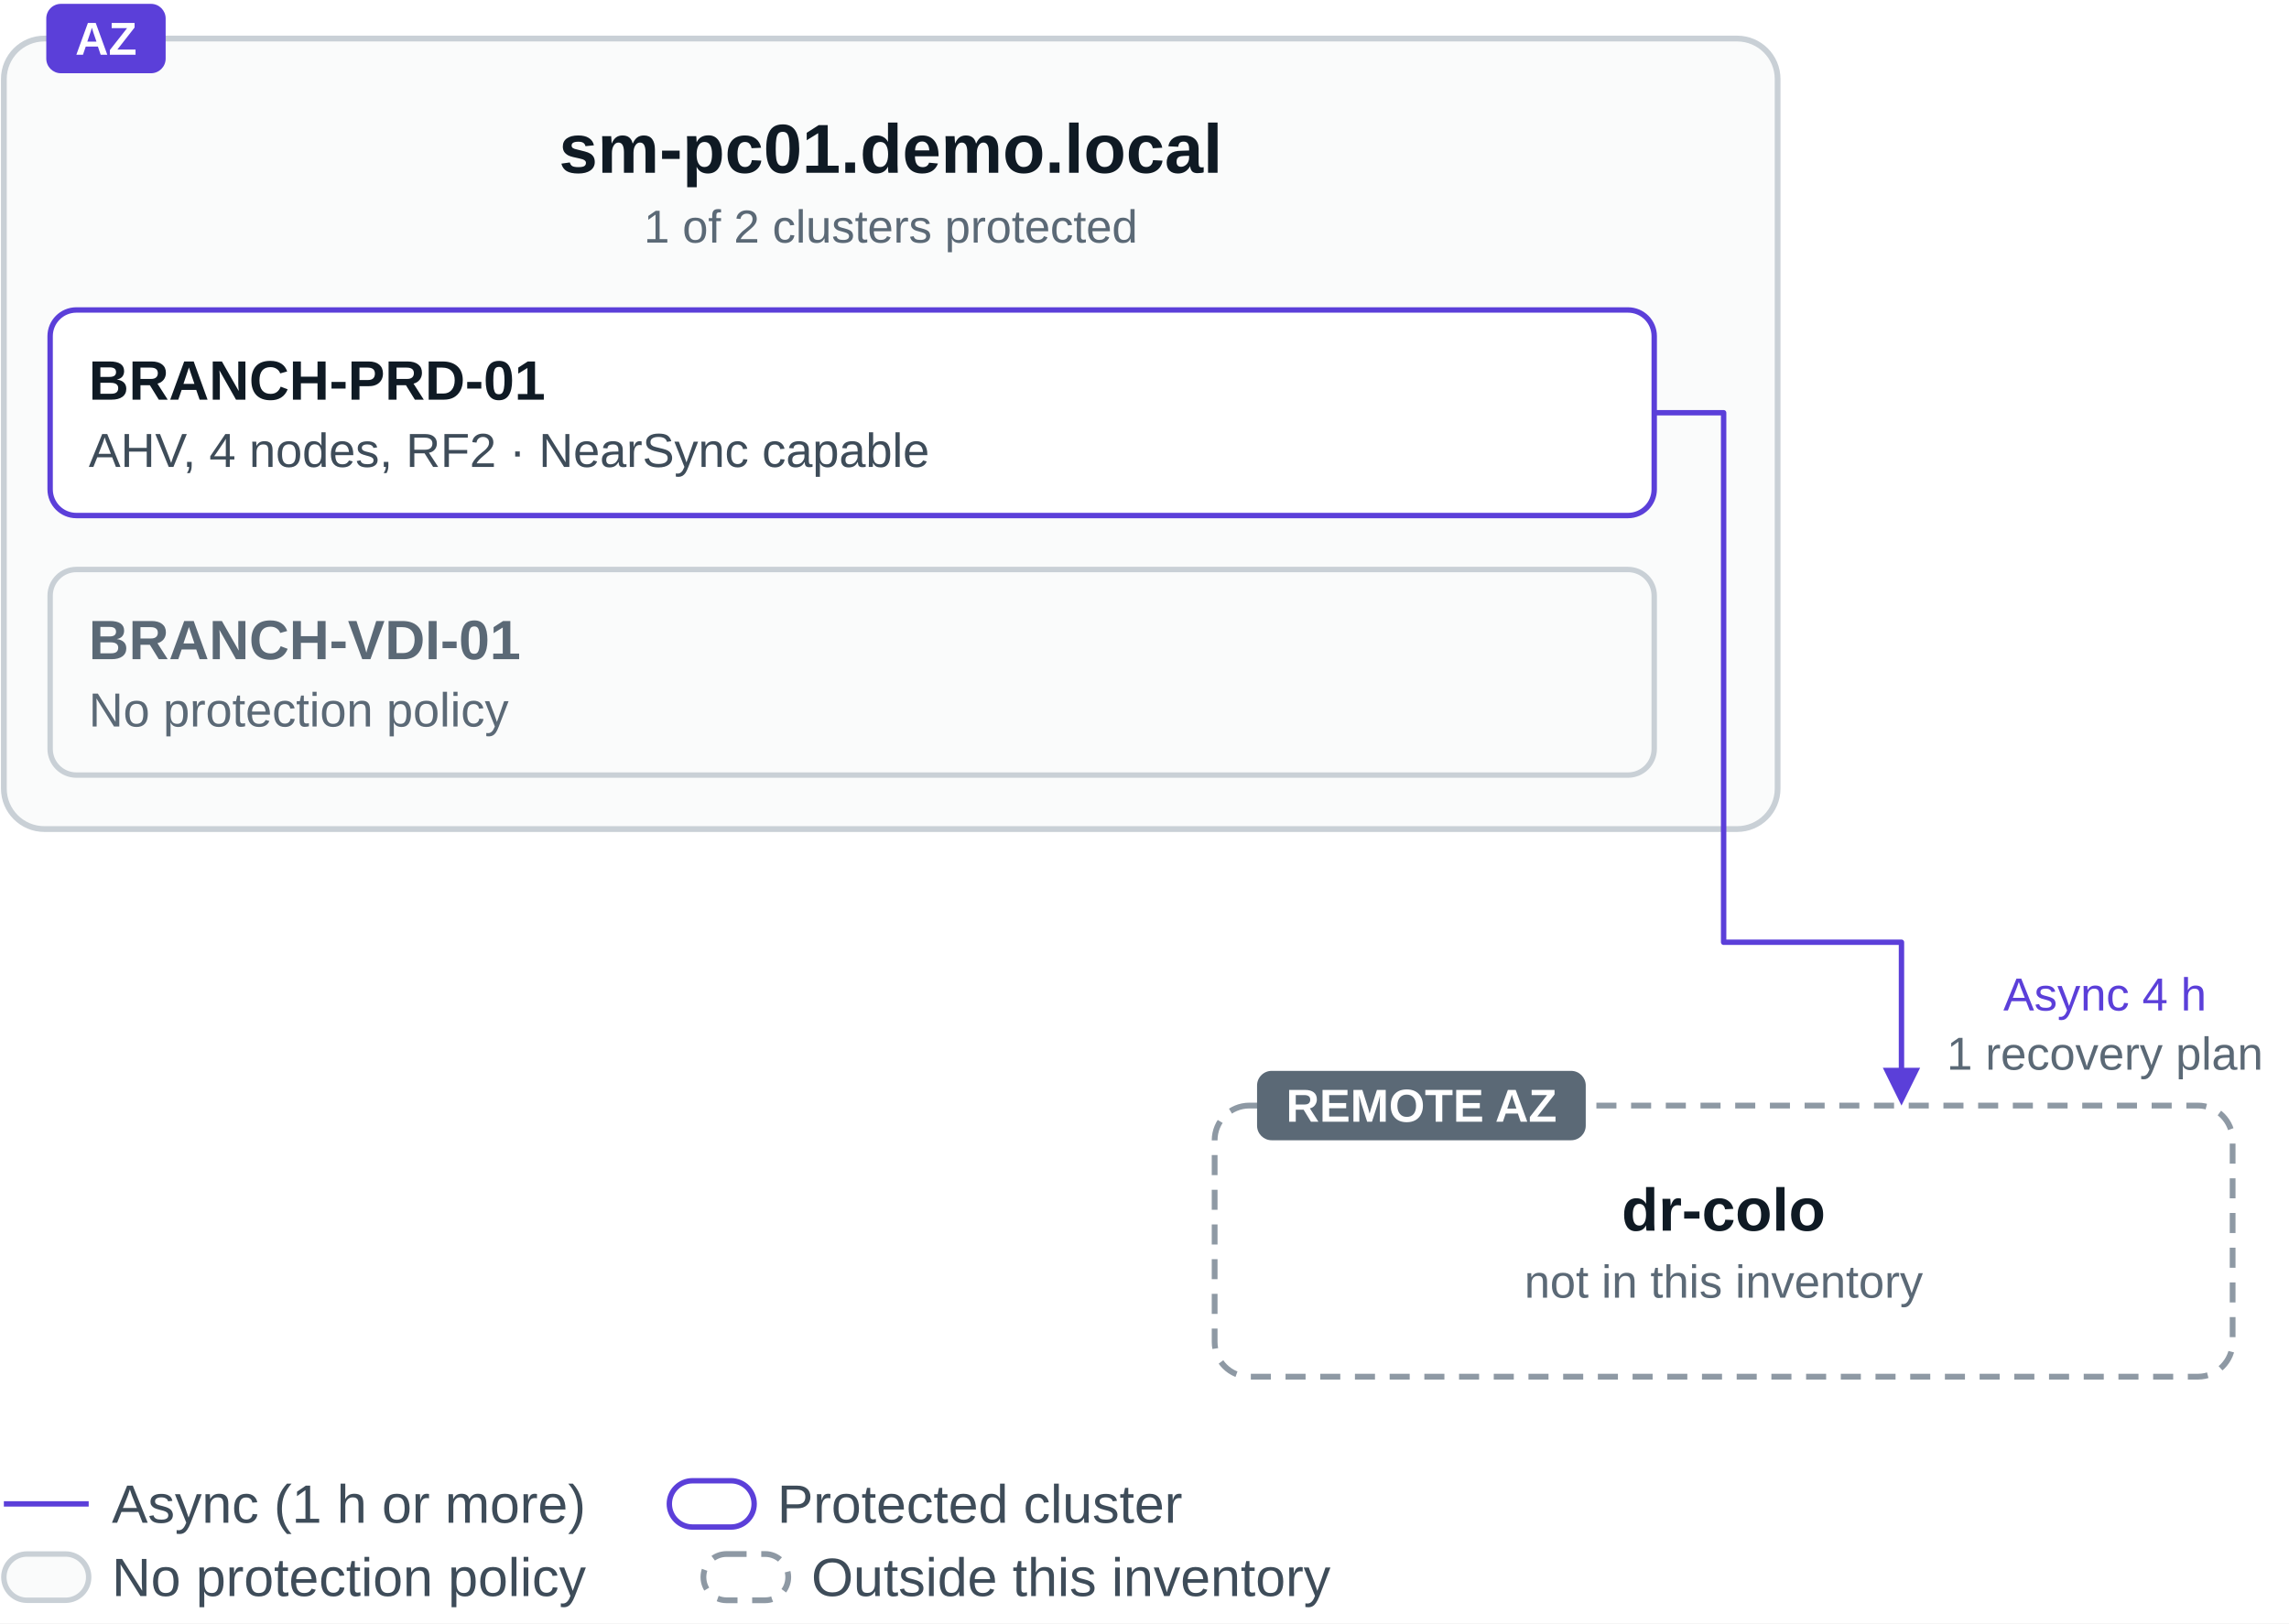
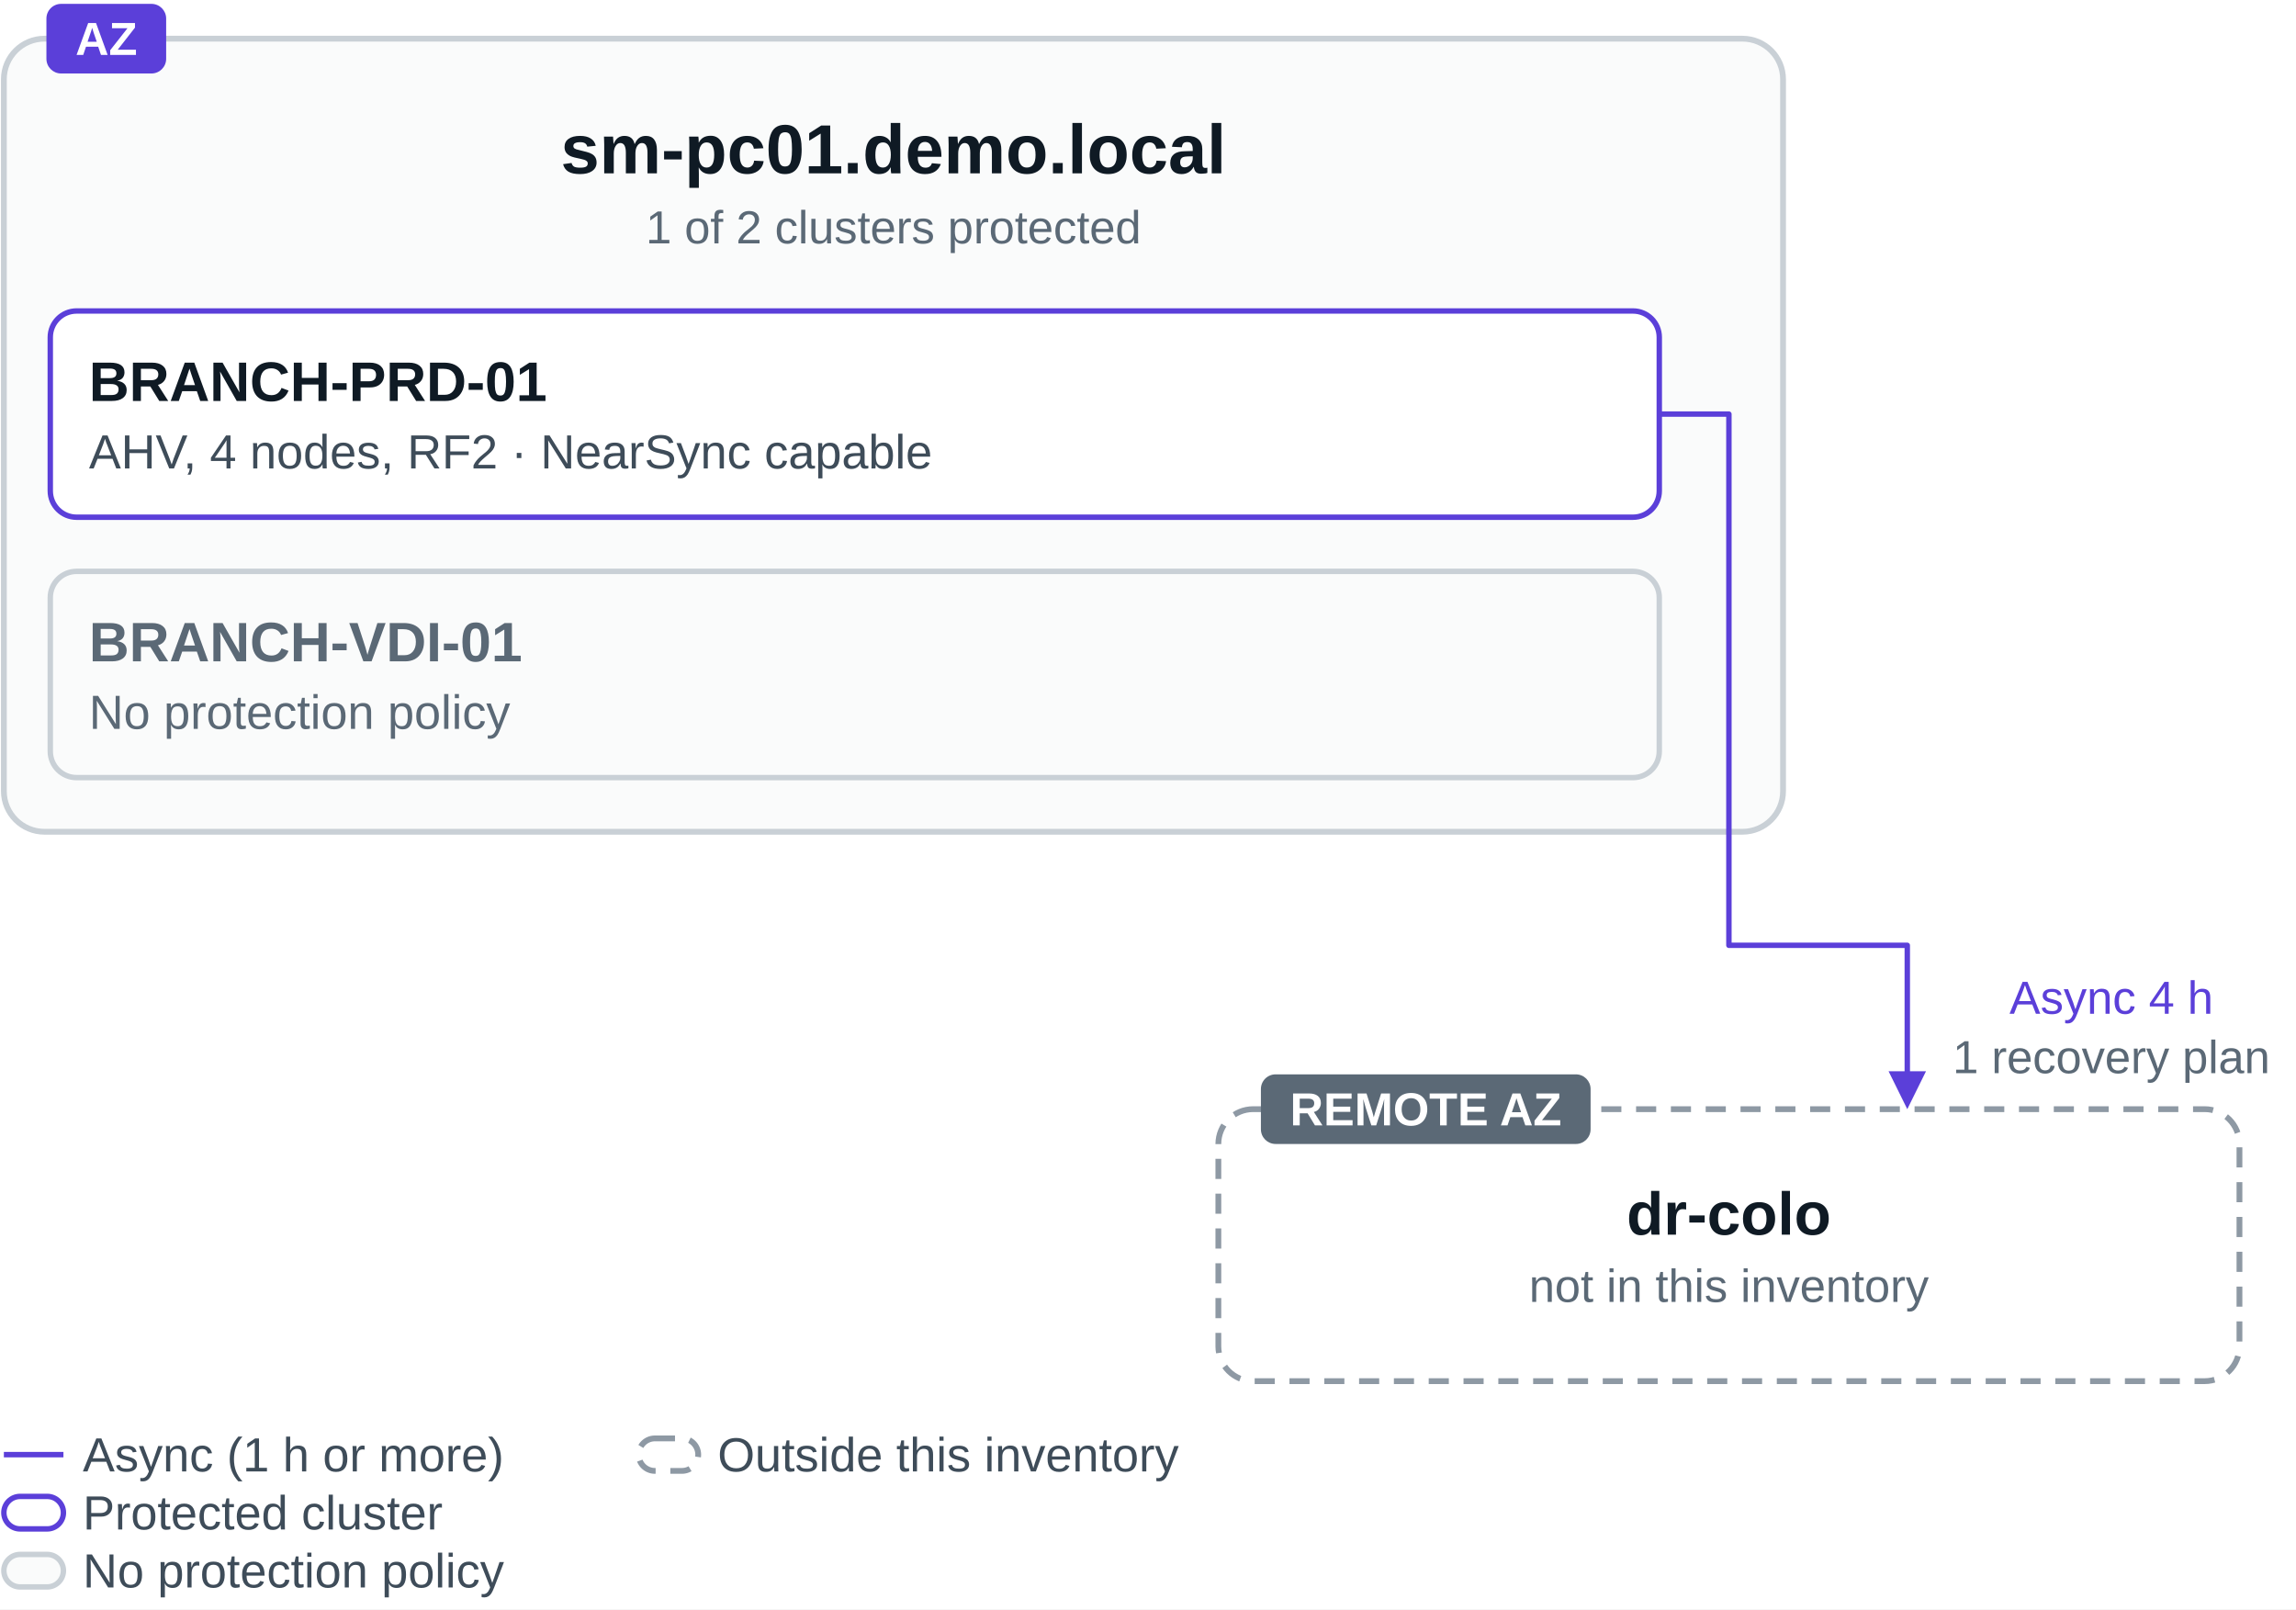
- <svg xmlns="http://www.w3.org/2000/svg" version="1.1" width="296.81pt" height="210.54pt" viewBox="0 0 296.81 210.54" font-family="Figtree, Calibri, 'Segoe UI', Arial, sans-serif">
-   <rect width="296.81" height="210.54" fill="#FFFFFF" />
+ <svg xmlns="http://www.w3.org/2000/svg" version="1.1" width="296.81pt" height="208.04pt" viewBox="0 0 296.81 208.04" font-family="Figtree, Calibri, 'Segoe UI', Arial, sans-serif">
+   <rect width="296.81" height="208.04" fill="#FFFFFF" />
  <g id="site:sm-pc01.demo.local" data-kind="container" data-name="sm-pc01.demo.local" data-prism-central="sm-pc01.demo.local">
    <rect x="0.5" y="5" width="230" height="102.52" fill="#FAFBFB" rx="5.25" stroke="#C9D0D6" stroke-width="0.75" />
    <text x="115.5" y="22.41" text-anchor="middle" font-size="9" font-weight="600" fill="#0F1A24" textLength="82.06" lengthAdjust="spacingAndGlyphs">sm-pc01.demo.local</text>
    <text x="115.5" y="31.46" text-anchor="middle" font-size="6" fill="#5B6976" textLength="65.44" lengthAdjust="spacingAndGlyphs">1 of 2 clusters protected</text>
  </g>
  <g id="cluster:0ca0388a-8411-5a32-a54a-f18b3163a417" data-kind="box" data-cluster-uuid="0ca0388a-8411-5a32-a54a-f18b3163a417" data-name="BRANCH-PRD-01" data-prism-central="sm-pc01.demo.local">
    <rect x="6.5" y="40.2" width="208" height="26.66" fill="#FFFFFF" rx="3.4" stroke="#5B3FD9" stroke-width="0.7" />
    <text x="11.5" y="51.83" font-size="7.2" font-weight="600" fill="#0F1A24" textLength="57.65" lengthAdjust="spacingAndGlyphs">BRANCH-PRD-01</text>
    <text x="11.5" y="60.56" font-size="6.2" fill="#3E4C59" textLength="107.29" lengthAdjust="spacingAndGlyphs">AHV, 4 nodes, RF2 · NearSync capable</text>
  </g>
  <g id="cluster:8996917a-a180-5d7e-83b7-4e276021ce55" data-kind="box" data-cluster-uuid="8996917a-a180-5d7e-83b7-4e276021ce55" data-name="BRANCH-VDI-01" data-prism-central="sm-pc01.demo.local">
    <rect x="6.5" y="73.86" width="208" height="26.66" fill="#FAFBFB" rx="3.4" stroke="#C9D0D6" stroke-width="0.7" />
    <text x="11.5" y="85.49" font-size="7.2" font-weight="600" fill="#5B6976" textLength="55.94" lengthAdjust="spacingAndGlyphs">BRANCH-VDI-01</text>
    <text x="11.5" y="94.22" font-size="6.2" fill="#5B6976" textLength="57.41" lengthAdjust="spacingAndGlyphs">No protection policy</text>
  </g>
  <g id="az:dr-colo" data-kind="box" data-availability-zone="dr-colo" data-name="dr-colo">
    <rect x="157.5" y="143.38" width="132" height="35.16" fill="#FFFFFF" rx="4.5" stroke="#8E99A4" stroke-width="0.75" stroke-dasharray="2.6 1.9" />
    <text x="223.5" y="159.6" text-anchor="middle" font-size="7.8" font-weight="600" fill="#0F1A24" textLength="25.79" lengthAdjust="spacingAndGlyphs">dr-colo</text>
    <text x="223.5" y="168.3" text-anchor="middle" font-size="6" fill="#5B6976" textLength="53.5" lengthAdjust="spacingAndGlyphs">not in this inventory</text>
  </g>
  <g id="legend:0:label" data-kind="label">
-     <text x="14.5" y="197.49" font-size="7" fill="#3E4C59" textLength="60.65" lengthAdjust="spacingAndGlyphs">Async (1 h or more)</text>
+     <text x="10.7" y="190.21" font-size="6.2" fill="#3E4C59" textLength="53.72" lengthAdjust="spacingAndGlyphs">Async (1 h or more)</text>
  </g>
  <g id="legend:1" data-kind="swatch">
-     <rect x="86.79" y="192.04" width="11" height="6" fill="#FFFFFF" rx="3" stroke="#5B3FD9" stroke-width="0.7" />
+     <rect x="0.5" y="193.44" width="7.7" height="4.2" fill="#FFFFFF" rx="2.1" stroke="#5B3FD9" stroke-width="0.7" />
  </g>
  <g id="legend:1:label" data-kind="label">
-     <text x="100.79" y="197.49" font-size="7" fill="#3E4C59" textLength="54.36" lengthAdjust="spacingAndGlyphs">Protected cluster</text>
+     <text x="10.7" y="197.71" font-size="6.2" fill="#3E4C59" textLength="48.15" lengthAdjust="spacingAndGlyphs">Protected cluster</text>
  </g>
  <g id="legend:2" data-kind="swatch">
-     <rect x="0.5" y="201.54" width="11" height="6" fill="#FAFBFB" rx="3" stroke="#C9D0D6" stroke-width="0.7" />
+     <rect x="0.5" y="200.94" width="7.7" height="4.2" fill="#FAFBFB" rx="2.1" stroke="#C9D0D6" stroke-width="0.7" />
  </g>
  <g id="legend:2:label" data-kind="label">
-     <text x="14.5" y="206.99" font-size="7" fill="#3E4C59" textLength="64.82" lengthAdjust="spacingAndGlyphs">No protection policy</text>
+     <text x="10.7" y="205.21" font-size="6.2" fill="#3E4C59" textLength="57.41" lengthAdjust="spacingAndGlyphs">No protection policy</text>
  </g>
  <g id="legend:3" data-kind="swatch">
-     <rect x="91.21" y="201.54" width="11" height="6" fill="#FFFFFF" rx="3" stroke="#8E99A4" stroke-width="0.75" stroke-dasharray="2.6 1.9" />
+     <rect x="82.56" y="185.94" width="7.7" height="4.2" fill="#FFFFFF" rx="2.1" stroke="#8E99A4" stroke-width="0.75" stroke-dasharray="2.6 1.9" />
  </g>
  <g id="legend:3:label" data-kind="label">
-     <text x="105.21" y="206.99" font-size="7" fill="#3E4C59" textLength="69.34" lengthAdjust="spacingAndGlyphs">Outside this inventory</text>
+     <text x="92.76" y="190.21" font-size="6.2" fill="#3E4C59" textLength="61.42" lengthAdjust="spacingAndGlyphs">Outside this inventory</text>
  </g>
  <g id="flow:cluster:0ca0388a-8411-5a32-a54a-f18b3163a417-&gt;az:dr-colo|az:dr-colo" data-kind="edge" data-link="replication">
    <polyline points="214.5,53.53 223.5,53.53 223.5,122.2 246.56,122.2 246.56,139.68" fill="none" stroke="#5B3FD9" stroke-width="0.7" stroke-linejoin="round" />
    <polygon points="246.56,143.38 244.14,138.48 248.98,138.48" fill="#5B3FD9" />
  </g>
  <g id="legend:0" data-kind="edge" data-link="">
-     <polyline points="0.5,195.04 11.5,195.04" fill="none" stroke="#5B3FD9" stroke-width="0.7" stroke-linejoin="round" />
+     <polyline points="0.5,188.04 8.2,188.04" fill="none" stroke="#5B3FD9" stroke-width="0.7" stroke-linejoin="round" />
  </g>
  <g>
    <text x="272.94" y="131.05" text-anchor="middle" font-size="6" fill="#5B3FD9" textLength="26.65" lengthAdjust="spacingAndGlyphs">Async 4 h</text>
    <text x="272.94" y="138.73" text-anchor="middle" font-size="6" fill="#5B6976" textLength="40.33" lengthAdjust="spacingAndGlyphs">1 recovery plan</text>
  </g>
  <g id="site:sm-pc01.demo.local:tag" data-kind="tag">
    <rect x="6" y="0.5" width="15.48" height="9" fill="#5B3FD9" rx="1.9" />
    <text x="13.74" y="7.1" text-anchor="middle" font-size="6" font-weight="600" fill="#FFFFFF" textLength="8" lengthAdjust="spacingAndGlyphs">AZ</text>
  </g>
  <g id="az:dr-colo:tag" data-kind="tag">
    <rect x="163" y="138.88" width="42.62" height="9" fill="#5B6976" rx="1.9" />
    <text x="184.31" y="145.48" text-anchor="middle" font-size="6" font-weight="600" fill="#FFFFFF" textLength="33.6" lengthAdjust="spacingAndGlyphs">REMOTE AZ</text>
  </g>
</svg>
